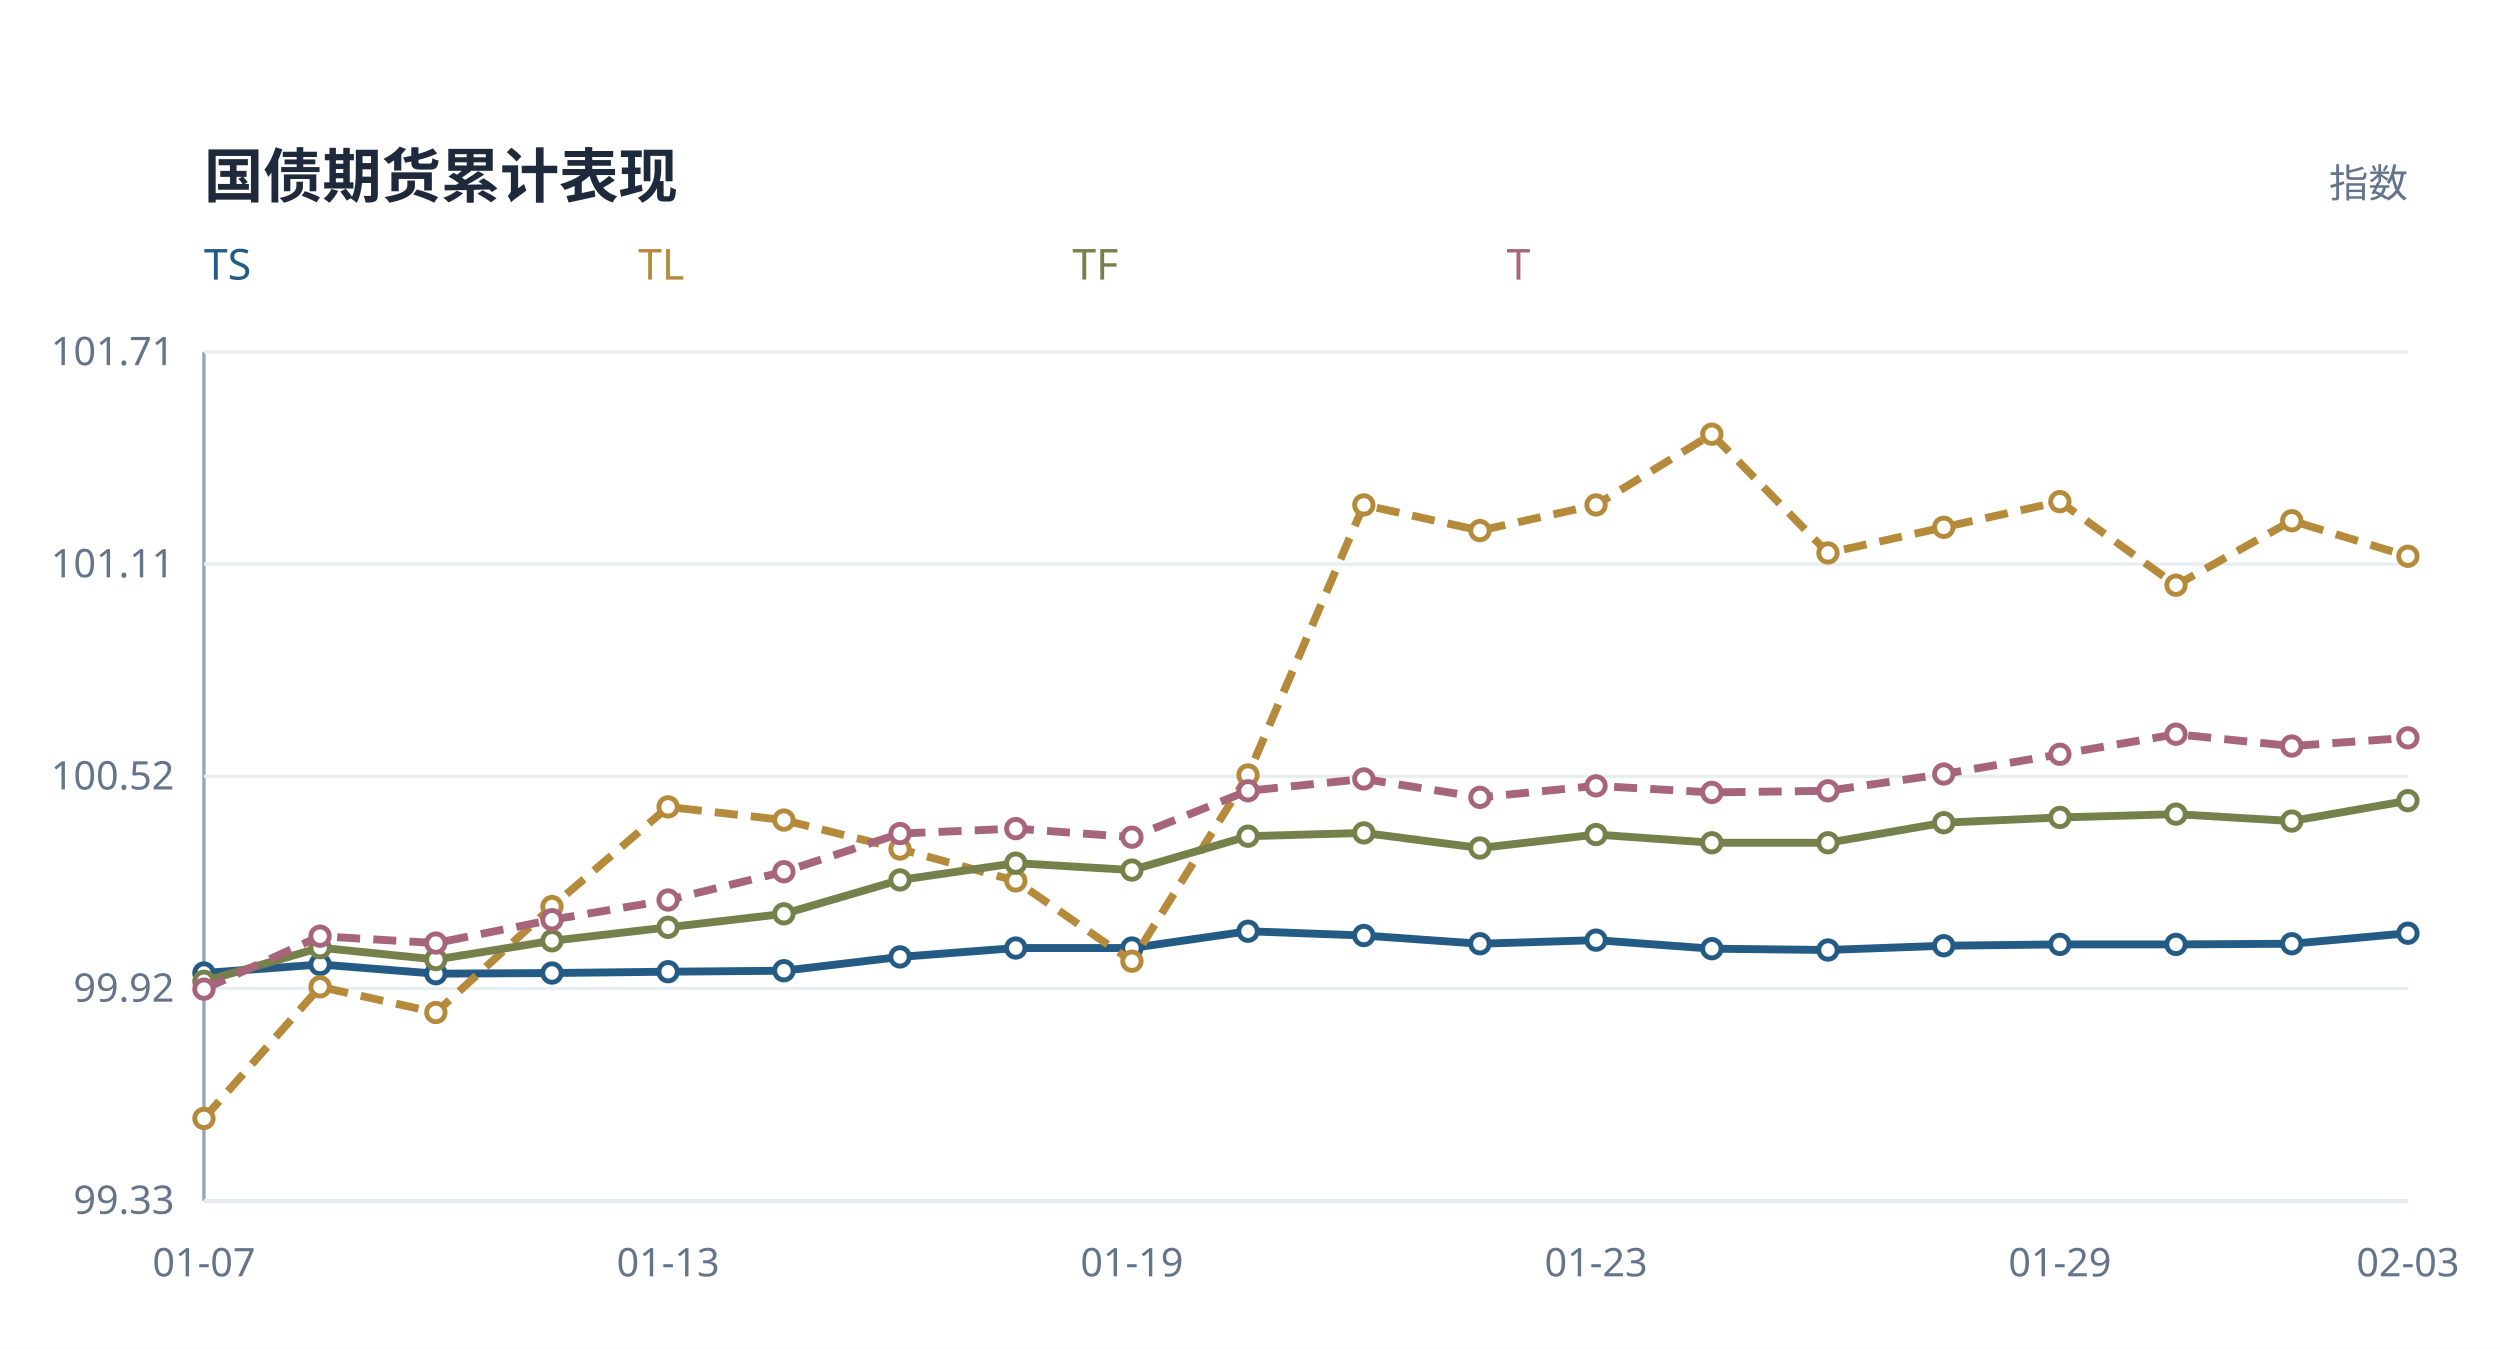
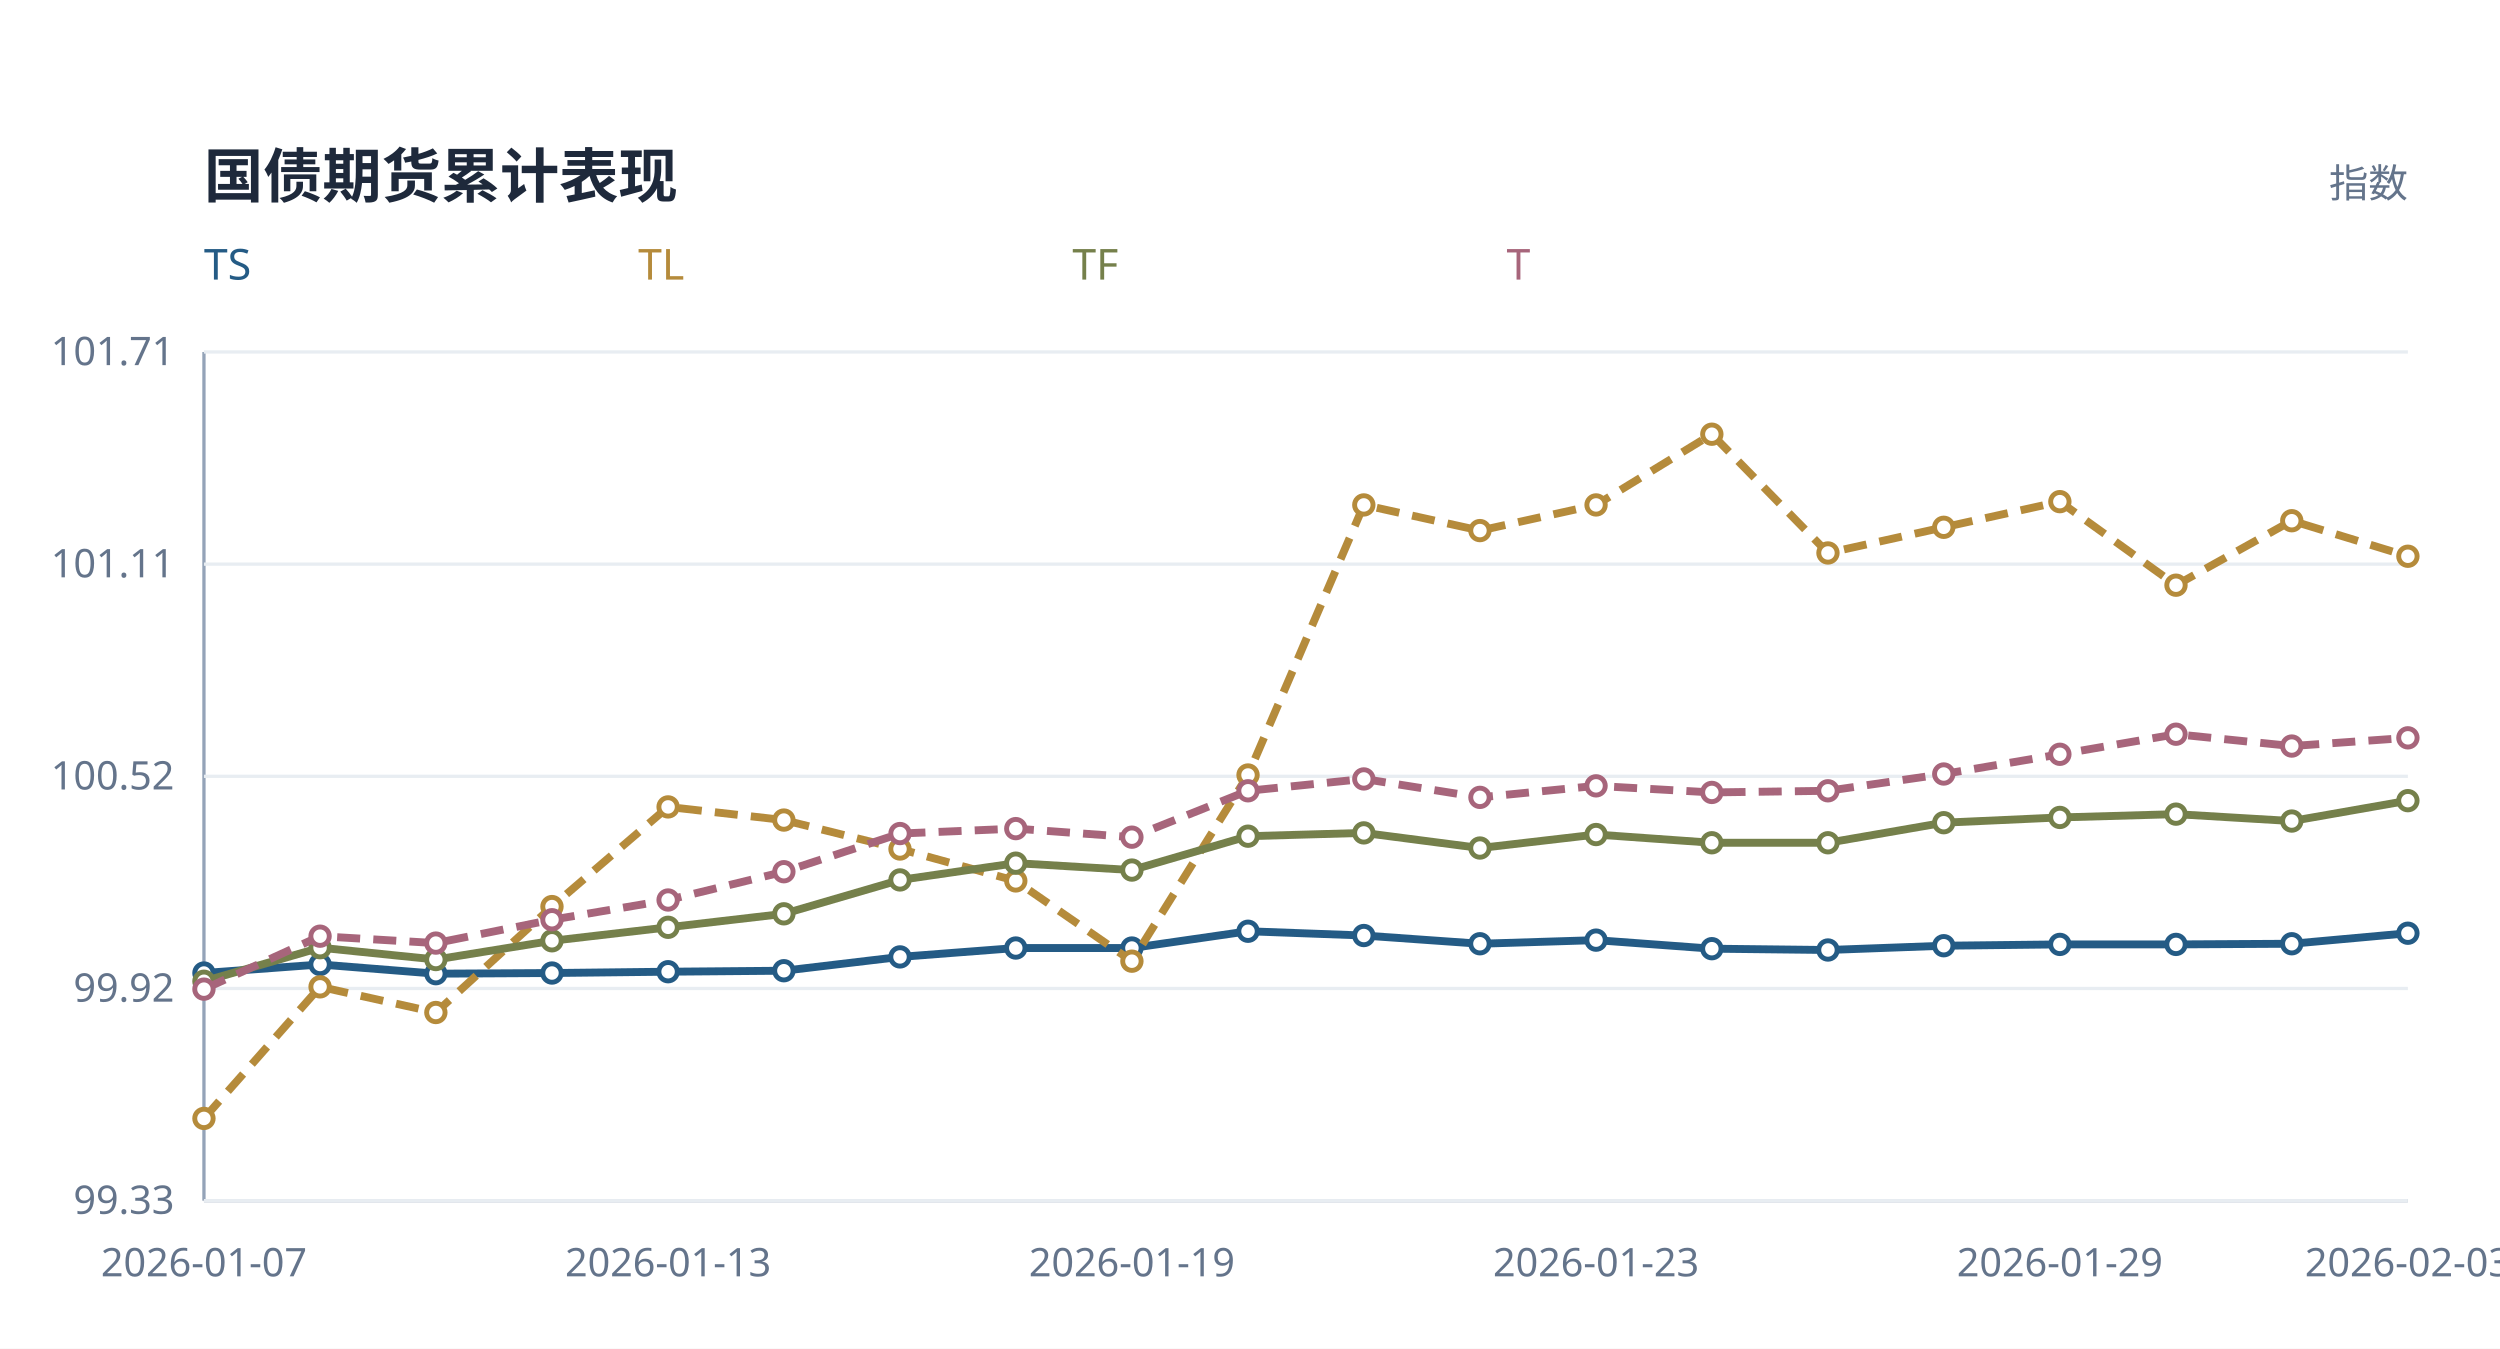
<svg xmlns="http://www.w3.org/2000/svg" width="760" height="410" viewBox="0 0 760 410">
  <rect width="100%" height="100%" fill="white" />
  <text x="62" y="60" font-family="sans-serif" fill="#1e293b" font-size="18" font-weight="600">国债期货累计表现</text>
  <line x1="62" y1="107" x2="62" y2="365" stroke="#94a3b8" />
  <line x1="62" y1="365" x2="732" y2="365" stroke="#94a3b8" />
  <line x1="62" y1="365.0" x2="732" y2="365.0" stroke="#e8edf2" />
  <text x="53" y="369.0" text-anchor="end" font-family="sans-serif" fill="#64748b" font-size="12">99.33</text>
  <line x1="62" y1="300.5" x2="732" y2="300.5" stroke="#e8edf2" />
  <text x="53" y="304.5" text-anchor="end" font-family="sans-serif" fill="#64748b" font-size="12">99.92</text>
  <line x1="62" y1="236.0" x2="732" y2="236.0" stroke="#e8edf2" />
  <text x="53" y="240.0" text-anchor="end" font-family="sans-serif" fill="#64748b" font-size="12">100.52</text>
  <line x1="62" y1="171.5" x2="732" y2="171.5" stroke="#e8edf2" />
  <text x="53" y="175.5" text-anchor="end" font-family="sans-serif" fill="#64748b" font-size="12">101.11</text>
  <line x1="62" y1="107.0" x2="732" y2="107.0" stroke="#e8edf2" />
  <text x="53" y="111.0" text-anchor="end" font-family="sans-serif" fill="#64748b" font-size="12">101.71</text>
  <text x="732" y="60" text-anchor="end" font-family="sans-serif" fill="#64748b" font-size="12">指数</text>
  <polyline points="62.0,295.8 97.3,293.2 132.5,296.0 167.8,295.8 203.1,295.4 238.3,295.1 273.6,290.9 308.8,288.2 344.1,288.2 379.4,283.1 414.6,284.4 449.9,286.9 485.2,285.8 520.4,288.4 555.7,288.8 590.9,287.5 626.2,287.1 661.5,287.1 696.7,286.9 732.0,283.7" fill="none" stroke="#245b85" stroke-width="2.4" />
  <circle cx="62.0" cy="295.8" r="2.8" fill="white" stroke="#245b85" stroke-width="1.5" />
  <circle cx="97.3" cy="293.2" r="2.8" fill="white" stroke="#245b85" stroke-width="1.5" />
  <circle cx="132.5" cy="296.0" r="2.8" fill="white" stroke="#245b85" stroke-width="1.5" />
  <circle cx="167.8" cy="295.8" r="2.8" fill="white" stroke="#245b85" stroke-width="1.5" />
  <circle cx="203.1" cy="295.4" r="2.8" fill="white" stroke="#245b85" stroke-width="1.5" />
  <circle cx="238.3" cy="295.1" r="2.8" fill="white" stroke="#245b85" stroke-width="1.5" />
  <circle cx="273.6" cy="290.9" r="2.8" fill="white" stroke="#245b85" stroke-width="1.5" />
  <circle cx="308.8" cy="288.2" r="2.8" fill="white" stroke="#245b85" stroke-width="1.5" />
  <circle cx="344.1" cy="288.2" r="2.8" fill="white" stroke="#245b85" stroke-width="1.5" />
  <circle cx="379.4" cy="283.1" r="2.8" fill="white" stroke="#245b85" stroke-width="1.5" />
  <circle cx="414.6" cy="284.4" r="2.8" fill="white" stroke="#245b85" stroke-width="1.5" />
  <circle cx="449.9" cy="286.9" r="2.8" fill="white" stroke="#245b85" stroke-width="1.5" />
  <circle cx="485.2" cy="285.8" r="2.8" fill="white" stroke="#245b85" stroke-width="1.5" />
  <circle cx="520.4" cy="288.4" r="2.8" fill="white" stroke="#245b85" stroke-width="1.5" />
  <circle cx="555.7" cy="288.8" r="2.8" fill="white" stroke="#245b85" stroke-width="1.5" />
  <circle cx="590.9" cy="287.5" r="2.8" fill="white" stroke="#245b85" stroke-width="1.5" />
  <circle cx="626.2" cy="287.1" r="2.8" fill="white" stroke="#245b85" stroke-width="1.5" />
  <circle cx="661.5" cy="287.1" r="2.8" fill="white" stroke="#245b85" stroke-width="1.5" />
  <circle cx="696.7" cy="286.9" r="2.8" fill="white" stroke="#245b85" stroke-width="1.5" />
  <circle cx="732.0" cy="283.7" r="2.8" fill="white" stroke="#245b85" stroke-width="1.5" />
  <text x="62" y="85" font-family="sans-serif" font-size="13" fill="#245b85">TS</text>
  <polyline points="62.0,340.0 97.3,300.0 132.5,307.8 167.8,275.6 203.1,245.3 238.3,249.3 273.6,258.1 308.8,267.8 344.1,292.2 379.4,235.6 414.6,153.5 449.9,161.3 485.2,153.5 520.4,132.0 555.7,168.1 590.9,160.3 626.2,152.5 661.5,177.9 696.7,158.3 732.0,169.1" fill="none" stroke="#b58b3b" stroke-width="2.4" stroke-dasharray="7 4" />
  <circle cx="62.0" cy="340.0" r="2.8" fill="white" stroke="#b58b3b" stroke-width="1.5" />
  <circle cx="97.3" cy="300.0" r="2.8" fill="white" stroke="#b58b3b" stroke-width="1.5" />
  <circle cx="132.5" cy="307.8" r="2.8" fill="white" stroke="#b58b3b" stroke-width="1.5" />
  <circle cx="167.8" cy="275.6" r="2.8" fill="white" stroke="#b58b3b" stroke-width="1.5" />
  <circle cx="203.1" cy="245.3" r="2.8" fill="white" stroke="#b58b3b" stroke-width="1.5" />
  <circle cx="238.3" cy="249.3" r="2.8" fill="white" stroke="#b58b3b" stroke-width="1.5" />
  <circle cx="273.6" cy="258.1" r="2.8" fill="white" stroke="#b58b3b" stroke-width="1.5" />
  <circle cx="308.8" cy="267.8" r="2.8" fill="white" stroke="#b58b3b" stroke-width="1.5" />
  <circle cx="344.1" cy="292.2" r="2.8" fill="white" stroke="#b58b3b" stroke-width="1.5" />
  <circle cx="379.4" cy="235.6" r="2.8" fill="white" stroke="#b58b3b" stroke-width="1.5" />
  <circle cx="414.6" cy="153.5" r="2.8" fill="white" stroke="#b58b3b" stroke-width="1.5" />
  <circle cx="449.9" cy="161.3" r="2.8" fill="white" stroke="#b58b3b" stroke-width="1.5" />
  <circle cx="485.2" cy="153.5" r="2.8" fill="white" stroke="#b58b3b" stroke-width="1.5" />
  <circle cx="520.4" cy="132.0" r="2.8" fill="white" stroke="#b58b3b" stroke-width="1.5" />
  <circle cx="555.7" cy="168.1" r="2.8" fill="white" stroke="#b58b3b" stroke-width="1.5" />
  <circle cx="590.9" cy="160.3" r="2.8" fill="white" stroke="#b58b3b" stroke-width="1.5" />
  <circle cx="626.2" cy="152.5" r="2.8" fill="white" stroke="#b58b3b" stroke-width="1.5" />
  <circle cx="661.5" cy="177.9" r="2.8" fill="white" stroke="#b58b3b" stroke-width="1.5" />
  <circle cx="696.7" cy="158.3" r="2.8" fill="white" stroke="#b58b3b" stroke-width="1.5" />
  <circle cx="732.0" cy="169.1" r="2.8" fill="white" stroke="#b58b3b" stroke-width="1.5" />
  <text x="194" y="85" font-family="sans-serif" font-size="13" fill="#b58b3b">TL</text>
  <polyline points="62.0,298.3 97.3,288.1 132.5,291.7 167.8,286.0 203.1,281.9 238.3,277.8 273.6,267.5 308.8,262.4 344.1,264.5 379.4,254.2 414.6,253.2 449.9,257.8 485.2,253.7 520.4,256.2 555.7,256.2 590.9,250.1 626.2,248.5 661.5,247.5 696.7,249.6 732.0,243.4" fill="none" stroke="#75804b" stroke-width="2.4" />
  <circle cx="62.0" cy="298.3" r="2.8" fill="white" stroke="#75804b" stroke-width="1.5" />
  <circle cx="97.3" cy="288.1" r="2.8" fill="white" stroke="#75804b" stroke-width="1.5" />
  <circle cx="132.5" cy="291.7" r="2.8" fill="white" stroke="#75804b" stroke-width="1.5" />
  <circle cx="167.8" cy="286.0" r="2.8" fill="white" stroke="#75804b" stroke-width="1.5" />
  <circle cx="203.1" cy="281.9" r="2.8" fill="white" stroke="#75804b" stroke-width="1.5" />
  <circle cx="238.3" cy="277.8" r="2.8" fill="white" stroke="#75804b" stroke-width="1.5" />
  <circle cx="273.6" cy="267.5" r="2.8" fill="white" stroke="#75804b" stroke-width="1.5" />
  <circle cx="308.8" cy="262.4" r="2.8" fill="white" stroke="#75804b" stroke-width="1.5" />
  <circle cx="344.1" cy="264.5" r="2.8" fill="white" stroke="#75804b" stroke-width="1.5" />
  <circle cx="379.4" cy="254.2" r="2.8" fill="white" stroke="#75804b" stroke-width="1.5" />
  <circle cx="414.6" cy="253.2" r="2.8" fill="white" stroke="#75804b" stroke-width="1.5" />
  <circle cx="449.9" cy="257.8" r="2.8" fill="white" stroke="#75804b" stroke-width="1.5" />
  <circle cx="485.2" cy="253.7" r="2.8" fill="white" stroke="#75804b" stroke-width="1.5" />
  <circle cx="520.4" cy="256.2" r="2.8" fill="white" stroke="#75804b" stroke-width="1.5" />
  <circle cx="555.7" cy="256.2" r="2.8" fill="white" stroke="#75804b" stroke-width="1.5" />
  <circle cx="590.9" cy="250.1" r="2.8" fill="white" stroke="#75804b" stroke-width="1.5" />
  <circle cx="626.2" cy="248.5" r="2.8" fill="white" stroke="#75804b" stroke-width="1.5" />
  <circle cx="661.5" cy="247.5" r="2.8" fill="white" stroke="#75804b" stroke-width="1.5" />
  <circle cx="696.7" cy="249.6" r="2.8" fill="white" stroke="#75804b" stroke-width="1.5" />
  <circle cx="732.0" cy="243.4" r="2.8" fill="white" stroke="#75804b" stroke-width="1.5" />
  <text x="326" y="85" font-family="sans-serif" font-size="13" fill="#75804b">TF</text>
  <polyline points="62.0,300.7 97.3,284.6 132.5,286.7 167.8,279.6 203.1,273.6 238.3,265.0 273.6,253.4 308.8,251.9 344.1,254.5 379.4,240.4 414.6,236.8 449.9,242.4 485.2,238.9 520.4,240.9 555.7,240.4 590.9,235.3 626.2,229.3 661.5,223.2 696.7,226.8 732.0,224.3" fill="none" stroke="#a7657b" stroke-width="2.4" stroke-dasharray="7 4" />
  <circle cx="62.0" cy="300.7" r="2.8" fill="white" stroke="#a7657b" stroke-width="1.5" />
  <circle cx="97.3" cy="284.6" r="2.8" fill="white" stroke="#a7657b" stroke-width="1.5" />
  <circle cx="132.5" cy="286.7" r="2.8" fill="white" stroke="#a7657b" stroke-width="1.5" />
  <circle cx="167.8" cy="279.6" r="2.8" fill="white" stroke="#a7657b" stroke-width="1.5" />
  <circle cx="203.1" cy="273.6" r="2.8" fill="white" stroke="#a7657b" stroke-width="1.5" />
  <circle cx="238.3" cy="265.0" r="2.8" fill="white" stroke="#a7657b" stroke-width="1.5" />
  <circle cx="273.6" cy="253.4" r="2.8" fill="white" stroke="#a7657b" stroke-width="1.5" />
  <circle cx="308.8" cy="251.9" r="2.8" fill="white" stroke="#a7657b" stroke-width="1.5" />
  <circle cx="344.1" cy="254.5" r="2.8" fill="white" stroke="#a7657b" stroke-width="1.5" />
  <circle cx="379.4" cy="240.4" r="2.8" fill="white" stroke="#a7657b" stroke-width="1.5" />
  <circle cx="414.6" cy="236.8" r="2.8" fill="white" stroke="#a7657b" stroke-width="1.5" />
  <circle cx="449.9" cy="242.4" r="2.8" fill="white" stroke="#a7657b" stroke-width="1.5" />
  <circle cx="485.2" cy="238.9" r="2.8" fill="white" stroke="#a7657b" stroke-width="1.5" />
  <circle cx="520.4" cy="240.9" r="2.8" fill="white" stroke="#a7657b" stroke-width="1.5" />
  <circle cx="555.7" cy="240.4" r="2.8" fill="white" stroke="#a7657b" stroke-width="1.5" />
  <circle cx="590.9" cy="235.3" r="2.8" fill="white" stroke="#a7657b" stroke-width="1.5" />
  <circle cx="626.2" cy="229.3" r="2.8" fill="white" stroke="#a7657b" stroke-width="1.5" />
  <circle cx="661.5" cy="223.2" r="2.8" fill="white" stroke="#a7657b" stroke-width="1.5" />
  <circle cx="696.7" cy="226.8" r="2.8" fill="white" stroke="#a7657b" stroke-width="1.5" />
  <circle cx="732.0" cy="224.3" r="2.8" fill="white" stroke="#a7657b" stroke-width="1.5" />
  <text x="458" y="85" font-family="sans-serif" font-size="13" fill="#a7657b">T</text>
-   <text x="62.0" y="388" text-anchor="middle" font-family="sans-serif" fill="#64748b" font-size="12">01-07</text>
-   <text x="203.1" y="388" text-anchor="middle" font-family="sans-serif" fill="#64748b" font-size="12">01-13</text>
-   <text x="344.1" y="388" text-anchor="middle" font-family="sans-serif" fill="#64748b" font-size="12">01-19</text>
-   <text x="485.2" y="388" text-anchor="middle" font-family="sans-serif" fill="#64748b" font-size="12">01-23</text>
-   <text x="626.2" y="388" text-anchor="middle" font-family="sans-serif" fill="#64748b" font-size="12">01-29</text>
-   <text x="732.0" y="388" text-anchor="middle" font-family="sans-serif" fill="#64748b" font-size="12">02-03</text>
+   <text x="62.0" y="388" text-anchor="middle" font-family="sans-serif" fill="#64748b" font-size="12">2026-01-07</text>
+   <text x="203.1" y="388" text-anchor="middle" font-family="sans-serif" fill="#64748b" font-size="12">2026-01-13</text>
+   <text x="344.1" y="388" text-anchor="middle" font-family="sans-serif" fill="#64748b" font-size="12">2026-01-19</text>
+   <text x="485.2" y="388" text-anchor="middle" font-family="sans-serif" fill="#64748b" font-size="12">2026-01-23</text>
+   <text x="626.2" y="388" text-anchor="middle" font-family="sans-serif" fill="#64748b" font-size="12">2026-01-29</text>
+   <text x="732.0" y="388" text-anchor="middle" font-family="sans-serif" fill="#64748b" font-size="12">2026-02-03</text>
</svg>
